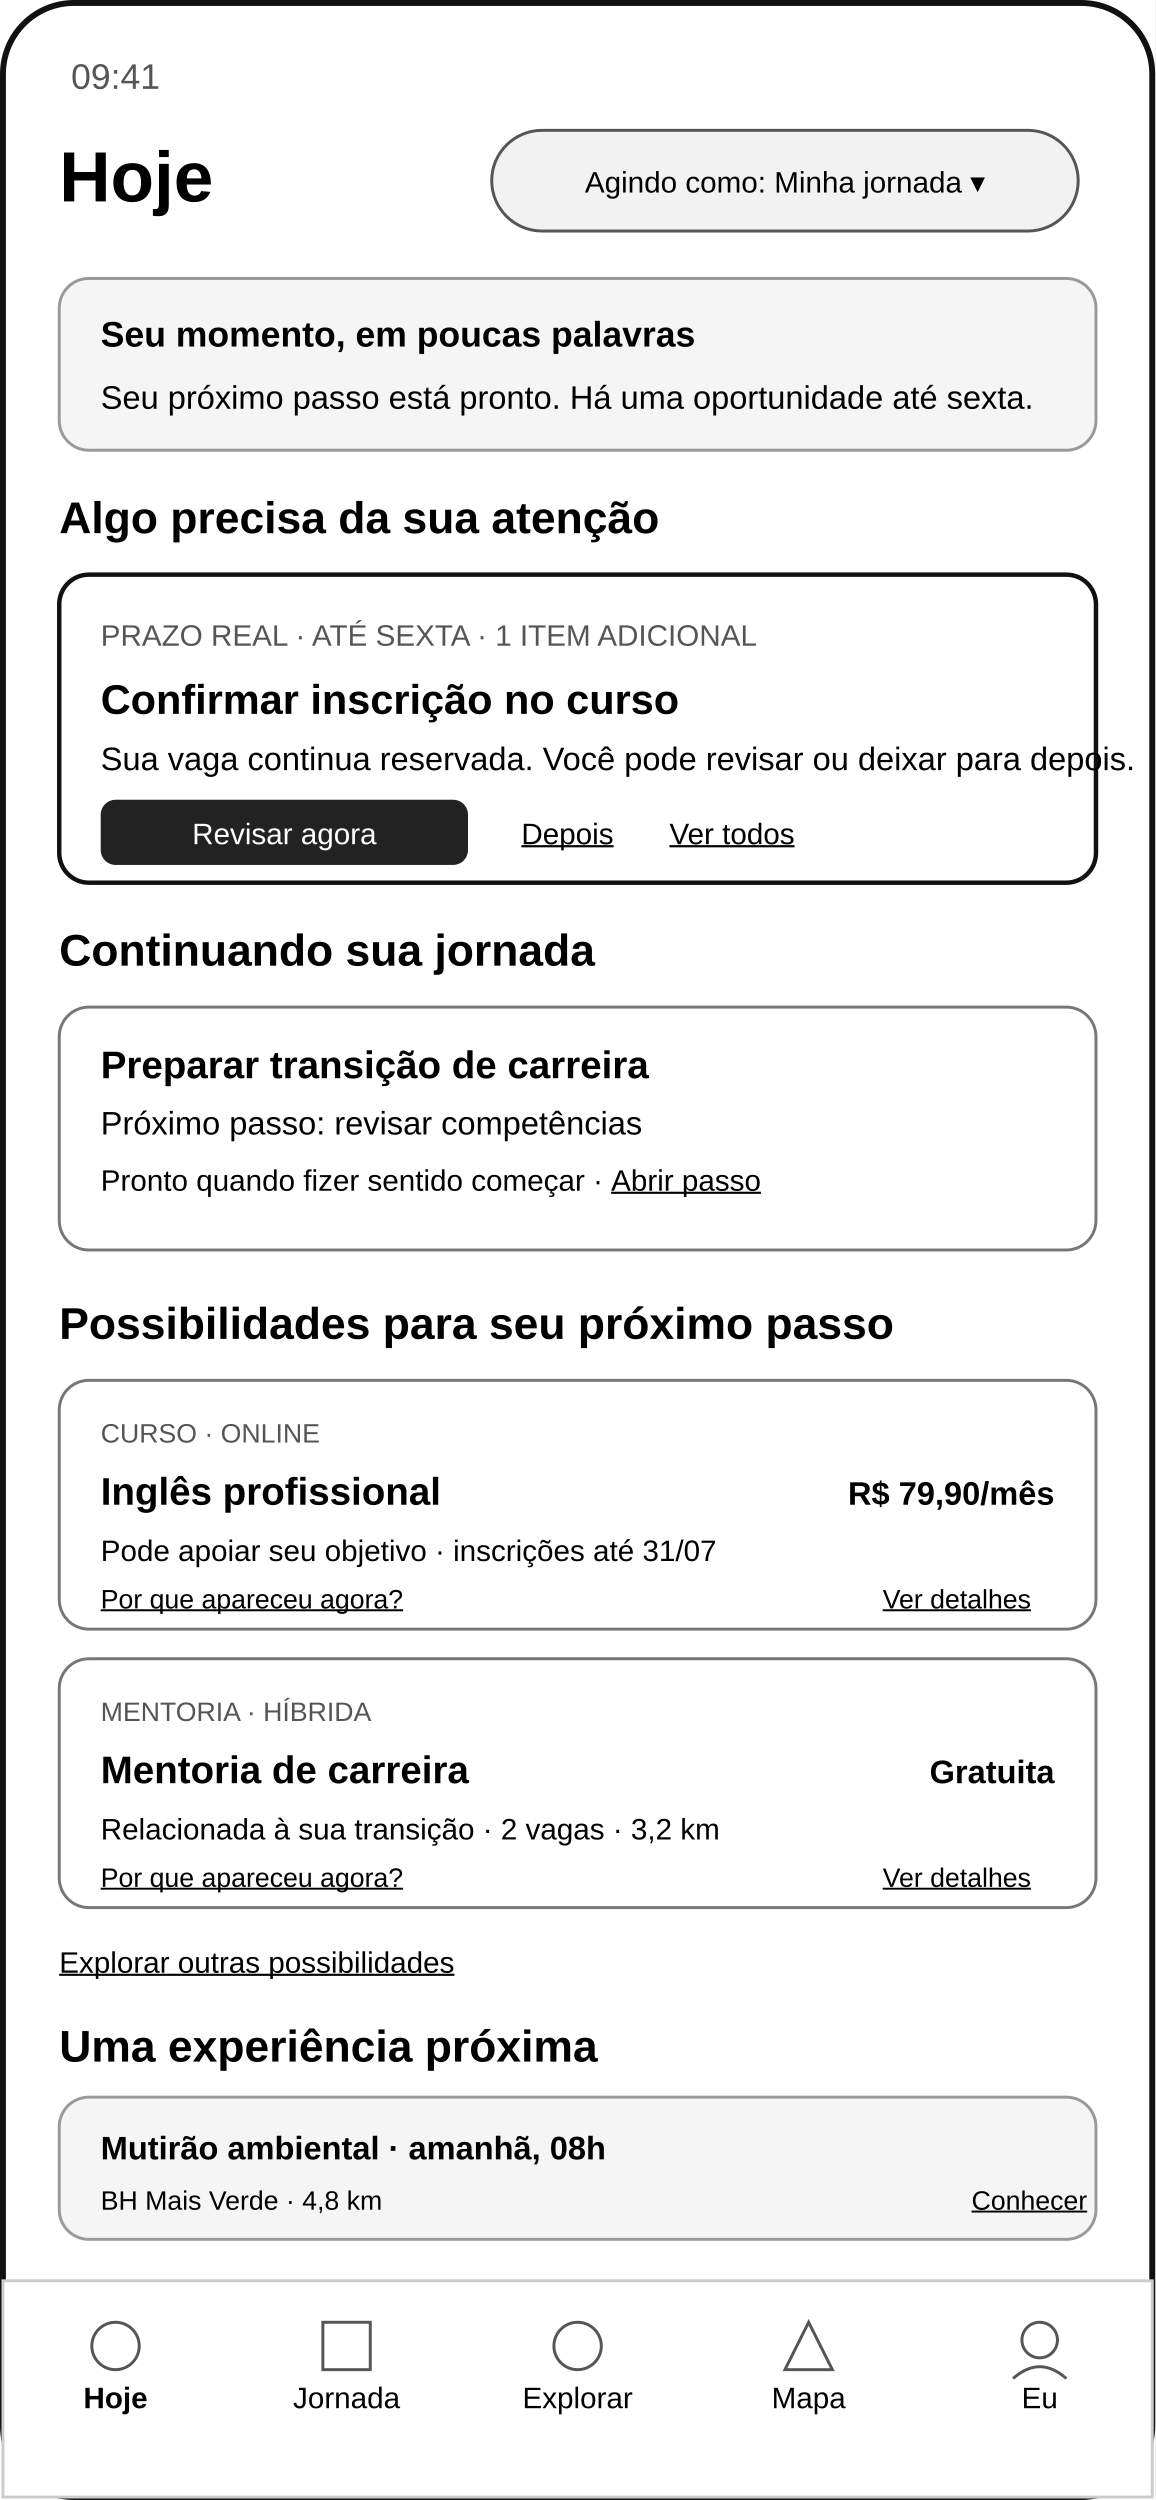
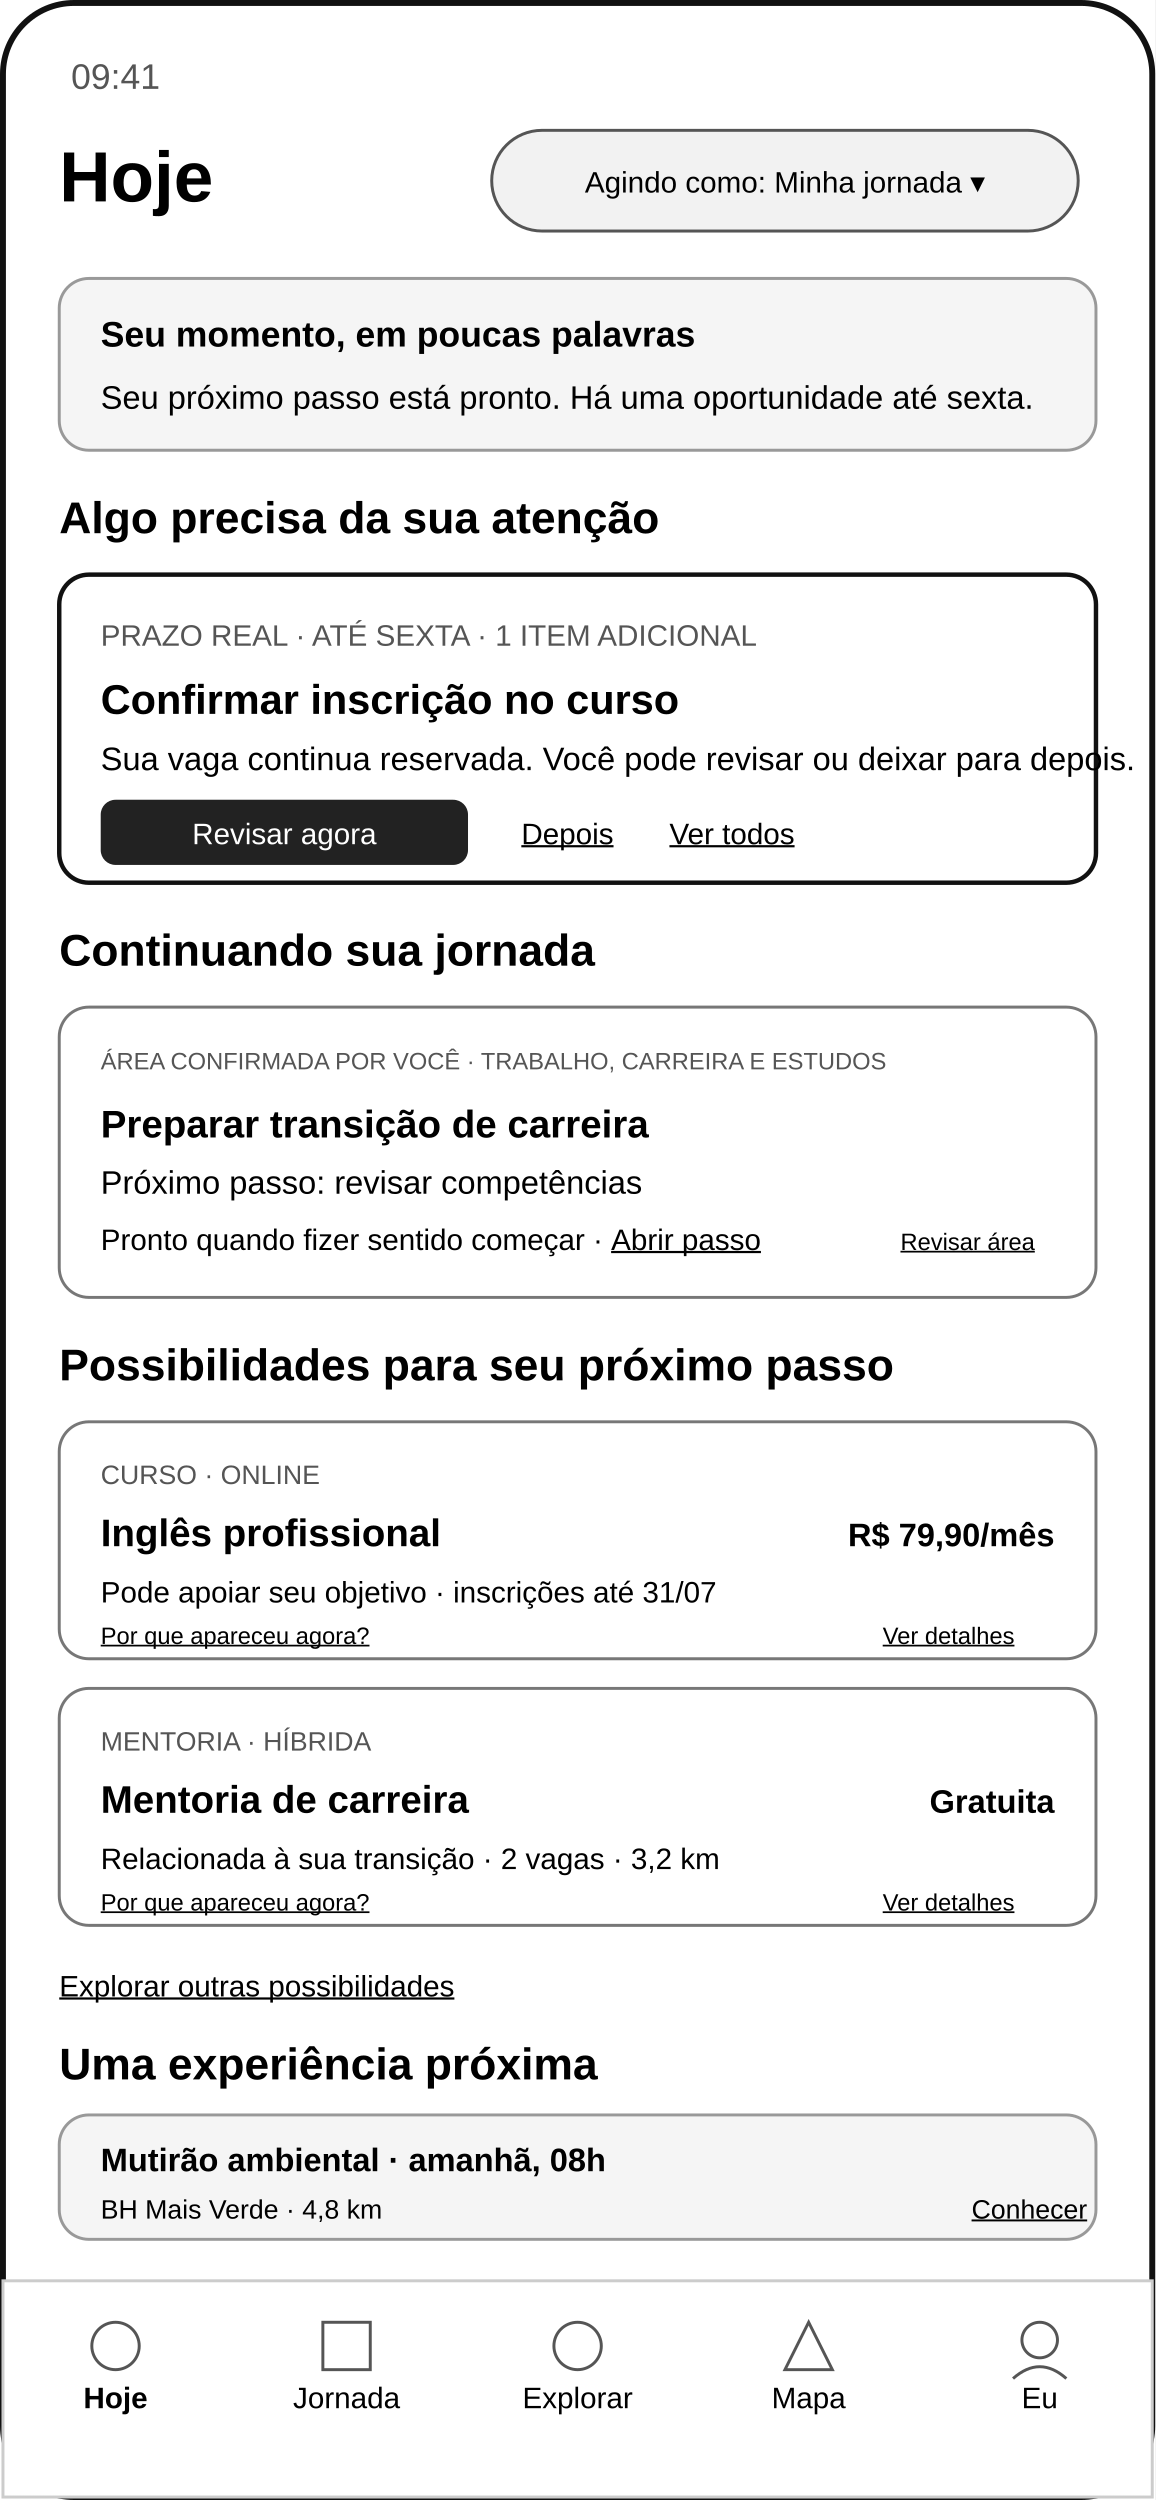
<svg xmlns="http://www.w3.org/2000/svg" width="390" height="844" viewBox="0 0 390 844" role="img" aria-labelledby="title desc">
  <rect width="390" height="844" fill="#ffffff" />
  <rect x="1" y="1" width="388" height="842" rx="24" fill="none" stroke="#111111" stroke-width="2" />
  <text x="24" y="30" font-family="Arial, sans-serif" font-size="12" fill="#555555">09:41</text>
  <text x="20" y="68" font-family="Arial, sans-serif" font-size="24" font-weight="700">Hoje</text>
  <rect x="166" y="44" width="198" height="34" rx="17" fill="#f2f2f2" stroke="#555555" />
  <text x="265" y="65" text-anchor="middle" font-family="Arial, sans-serif" font-size="10">Agindo como: Minha jornada ▾</text>
  <rect x="20" y="94" width="350" height="58" rx="10" fill="#f5f5f5" stroke="#999999" />
  <text x="34" y="117" font-family="Arial, sans-serif" font-size="12" font-weight="700">Seu momento, em poucas palavras</text>
  <text x="34" y="138" font-family="Arial, sans-serif" font-size="11">Seu próximo passo está pronto. Há uma oportunidade até sexta.</text>
  <text x="20" y="180" font-family="Arial, sans-serif" font-size="15" font-weight="700">Algo precisa da sua atenção</text>
  <rect x="20" y="194" width="350" height="104" rx="10" fill="#ffffff" stroke="#111111" stroke-width="1.5" />
  <text x="34" y="218" font-family="Arial, sans-serif" font-size="10" fill="#555555">PRAZO REAL · ATÉ SEXTA · 1 ITEM ADICIONAL</text>
  <text x="34" y="241" font-family="Arial, sans-serif" font-size="14" font-weight="700">Confirmar inscrição no curso</text>
  <text x="34" y="260" font-family="Arial, sans-serif" font-size="11">Sua vaga continua reservada. Você pode revisar ou deixar para depois.</text>
  <rect x="34" y="270" width="124" height="22" rx="5" fill="#222222" />
  <text x="96" y="285" text-anchor="middle" font-family="Arial, sans-serif" font-size="10" fill="#ffffff">Revisar agora</text>
  <text x="176" y="285" font-family="Arial, sans-serif" font-size="10" text-decoration="underline">Depois</text>
  <text x="226" y="285" font-family="Arial, sans-serif" font-size="10" text-decoration="underline">Ver todos</text>
  <text x="20" y="326" font-family="Arial, sans-serif" font-size="15" font-weight="700">Continuando sua jornada</text>
-   <rect x="20" y="340" width="350" height="82" rx="10" fill="#ffffff" stroke="#777777" />
-   <text x="34" y="364" font-family="Arial, sans-serif" font-size="13" font-weight="700">Preparar transição de carreira</text>
-   <text x="34" y="383" font-family="Arial, sans-serif" font-size="11">Próximo passo: revisar competências</text>
-   <text x="34" y="402" font-family="Arial, sans-serif" font-size="10">Pronto quando fizer sentido começar · <tspan text-decoration="underline">Abrir passo</tspan>
+   <rect x="20" y="340" width="350" height="98" rx="10" fill="#ffffff" stroke="#777777" />
+   <text x="34" y="361" font-family="Arial, sans-serif" font-size="8" fill="#555555">ÁREA CONFIRMADA POR VOCÊ · TRABALHO, CARREIRA E ESTUDOS</text>
+   <text x="34" y="384" font-family="Arial, sans-serif" font-size="13" font-weight="700">Preparar transição de carreira</text>
+   <text x="34" y="403" font-family="Arial, sans-serif" font-size="11">Próximo passo: revisar competências</text>
+   <text x="34" y="422" font-family="Arial, sans-serif" font-size="10">Pronto quando fizer sentido começar · <tspan text-decoration="underline">Abrir passo</tspan>
  </text>
-   <text x="20" y="452" font-family="Arial, sans-serif" font-size="15" font-weight="700">Possibilidades para seu próximo passo</text>
-   <rect x="20" y="466" width="350" height="84" rx="10" fill="#ffffff" stroke="#777777" />
-   <text x="34" y="487" font-family="Arial, sans-serif" font-size="9" fill="#555555">CURSO · ONLINE</text>
-   <text x="34" y="508" font-family="Arial, sans-serif" font-size="13" font-weight="700">Inglês profissional</text>
-   <text x="356" y="508" text-anchor="end" font-family="Arial, sans-serif" font-size="11" font-weight="700">R$ 79,90/mês</text>
-   <text x="34" y="527" font-family="Arial, sans-serif" font-size="10">Pode apoiar seu objetivo · inscrições até 31/07</text>
-   <text x="34" y="543" font-family="Arial, sans-serif" font-size="9" text-decoration="underline">Por que apareceu agora?</text>
-   <text x="298" y="543" font-family="Arial, sans-serif" font-size="9" text-decoration="underline">Ver detalhes</text>
-   <rect x="20" y="560" width="350" height="84" rx="10" fill="#ffffff" stroke="#777777" />
-   <text x="34" y="581" font-family="Arial, sans-serif" font-size="9" fill="#555555">MENTORIA · HÍBRIDA</text>
-   <text x="34" y="602" font-family="Arial, sans-serif" font-size="13" font-weight="700">Mentoria de carreira</text>
-   <text x="356" y="602" text-anchor="end" font-family="Arial, sans-serif" font-size="11" font-weight="700">Gratuita</text>
-   <text x="34" y="621" font-family="Arial, sans-serif" font-size="10">Relacionada à sua transição · 2 vagas · 3,2 km</text>
-   <text x="34" y="637" font-family="Arial, sans-serif" font-size="9" text-decoration="underline">Por que apareceu agora?</text>
-   <text x="298" y="637" font-family="Arial, sans-serif" font-size="9" text-decoration="underline">Ver detalhes</text>
-   <text x="20" y="666" font-family="Arial, sans-serif" font-size="10" text-decoration="underline">Explorar outras possibilidades</text>
-   <text x="20" y="696" font-family="Arial, sans-serif" font-size="15" font-weight="700">Uma experiência próxima</text>
-   <rect x="20" y="708" width="350" height="48" rx="10" fill="#f5f5f5" stroke="#999999" />
-   <text x="34" y="729" font-family="Arial, sans-serif" font-size="11" font-weight="700">Mutirão ambiental · amanhã, 08h</text>
-   <text x="34" y="746" font-family="Arial, sans-serif" font-size="9">BH Mais Verde · 4,8 km</text>
-   <text x="328" y="746" font-family="Arial, sans-serif" font-size="9" text-decoration="underline">Conhecer</text>
+   <text x="304" y="422" font-family="Arial, sans-serif" font-size="8" text-decoration="underline">Revisar área</text>
+   <text x="20" y="466" font-family="Arial, sans-serif" font-size="15" font-weight="700">Possibilidades para seu próximo passo</text>
+   <rect x="20" y="480" width="350" height="80" rx="10" fill="#ffffff" stroke="#777777" />
+   <text x="34" y="501" font-family="Arial, sans-serif" font-size="9" fill="#555555">CURSO · ONLINE</text>
+   <text x="34" y="522" font-family="Arial, sans-serif" font-size="13" font-weight="700">Inglês profissional</text>
+   <text x="356" y="522" text-anchor="end" font-family="Arial, sans-serif" font-size="11" font-weight="700">R$ 79,90/mês</text>
+   <text x="34" y="541" font-family="Arial, sans-serif" font-size="10">Pode apoiar seu objetivo · inscrições até 31/07</text>
+   <text x="34" y="555" font-family="Arial, sans-serif" font-size="8" text-decoration="underline">Por que apareceu agora?</text>
+   <text x="298" y="555" font-family="Arial, sans-serif" font-size="8" text-decoration="underline">Ver detalhes</text>
+   <rect x="20" y="570" width="350" height="80" rx="10" fill="#ffffff" stroke="#777777" />
+   <text x="34" y="591" font-family="Arial, sans-serif" font-size="9" fill="#555555">MENTORIA · HÍBRIDA</text>
+   <text x="34" y="612" font-family="Arial, sans-serif" font-size="13" font-weight="700">Mentoria de carreira</text>
+   <text x="356" y="612" text-anchor="end" font-family="Arial, sans-serif" font-size="11" font-weight="700">Gratuita</text>
+   <text x="34" y="631" font-family="Arial, sans-serif" font-size="10">Relacionada à sua transição · 2 vagas · 3,2 km</text>
+   <text x="34" y="645" font-family="Arial, sans-serif" font-size="8" text-decoration="underline">Por que apareceu agora?</text>
+   <text x="298" y="645" font-family="Arial, sans-serif" font-size="8" text-decoration="underline">Ver detalhes</text>
+   <text x="20" y="674" font-family="Arial, sans-serif" font-size="10" text-decoration="underline">Explorar outras possibilidades</text>
+   <text x="20" y="702" font-family="Arial, sans-serif" font-size="15" font-weight="700">Uma experiência próxima</text>
+   <rect x="20" y="714" width="350" height="42" rx="10" fill="#f5f5f5" stroke="#999999" />
+   <text x="34" y="733" font-family="Arial, sans-serif" font-size="11" font-weight="700">Mutirão ambiental · amanhã, 08h</text>
+   <text x="34" y="749" font-family="Arial, sans-serif" font-size="9">BH Mais Verde · 4,8 km</text>
+   <text x="328" y="749" font-family="Arial, sans-serif" font-size="9" text-decoration="underline">Conhecer</text>
  <rect x="1" y="770" width="388" height="73" rx="0" fill="#ffffff" stroke="#cccccc" />
  <g font-family="Arial, sans-serif" font-size="10" text-anchor="middle">
    <text x="39" y="813" font-weight="700">Hoje</text>
    <text x="117" y="813">Jornada</text>
    <text x="195" y="813">Explorar</text>
    <text x="273" y="813">Mapa</text>
    <text x="351" y="813">Eu</text>
  </g>
  <g fill="none" stroke="#555555">
    <circle cx="39" cy="792" r="8" />
    <rect x="109" y="784" width="16" height="16" />
    <circle cx="195" cy="792" r="8" />
    <path d="M265 800 L273 784 L281 800 Z" />
    <circle cx="351" cy="790" r="6" />
    <path d="M342 803 Q351 795 360 803" />
  </g>
</svg>
